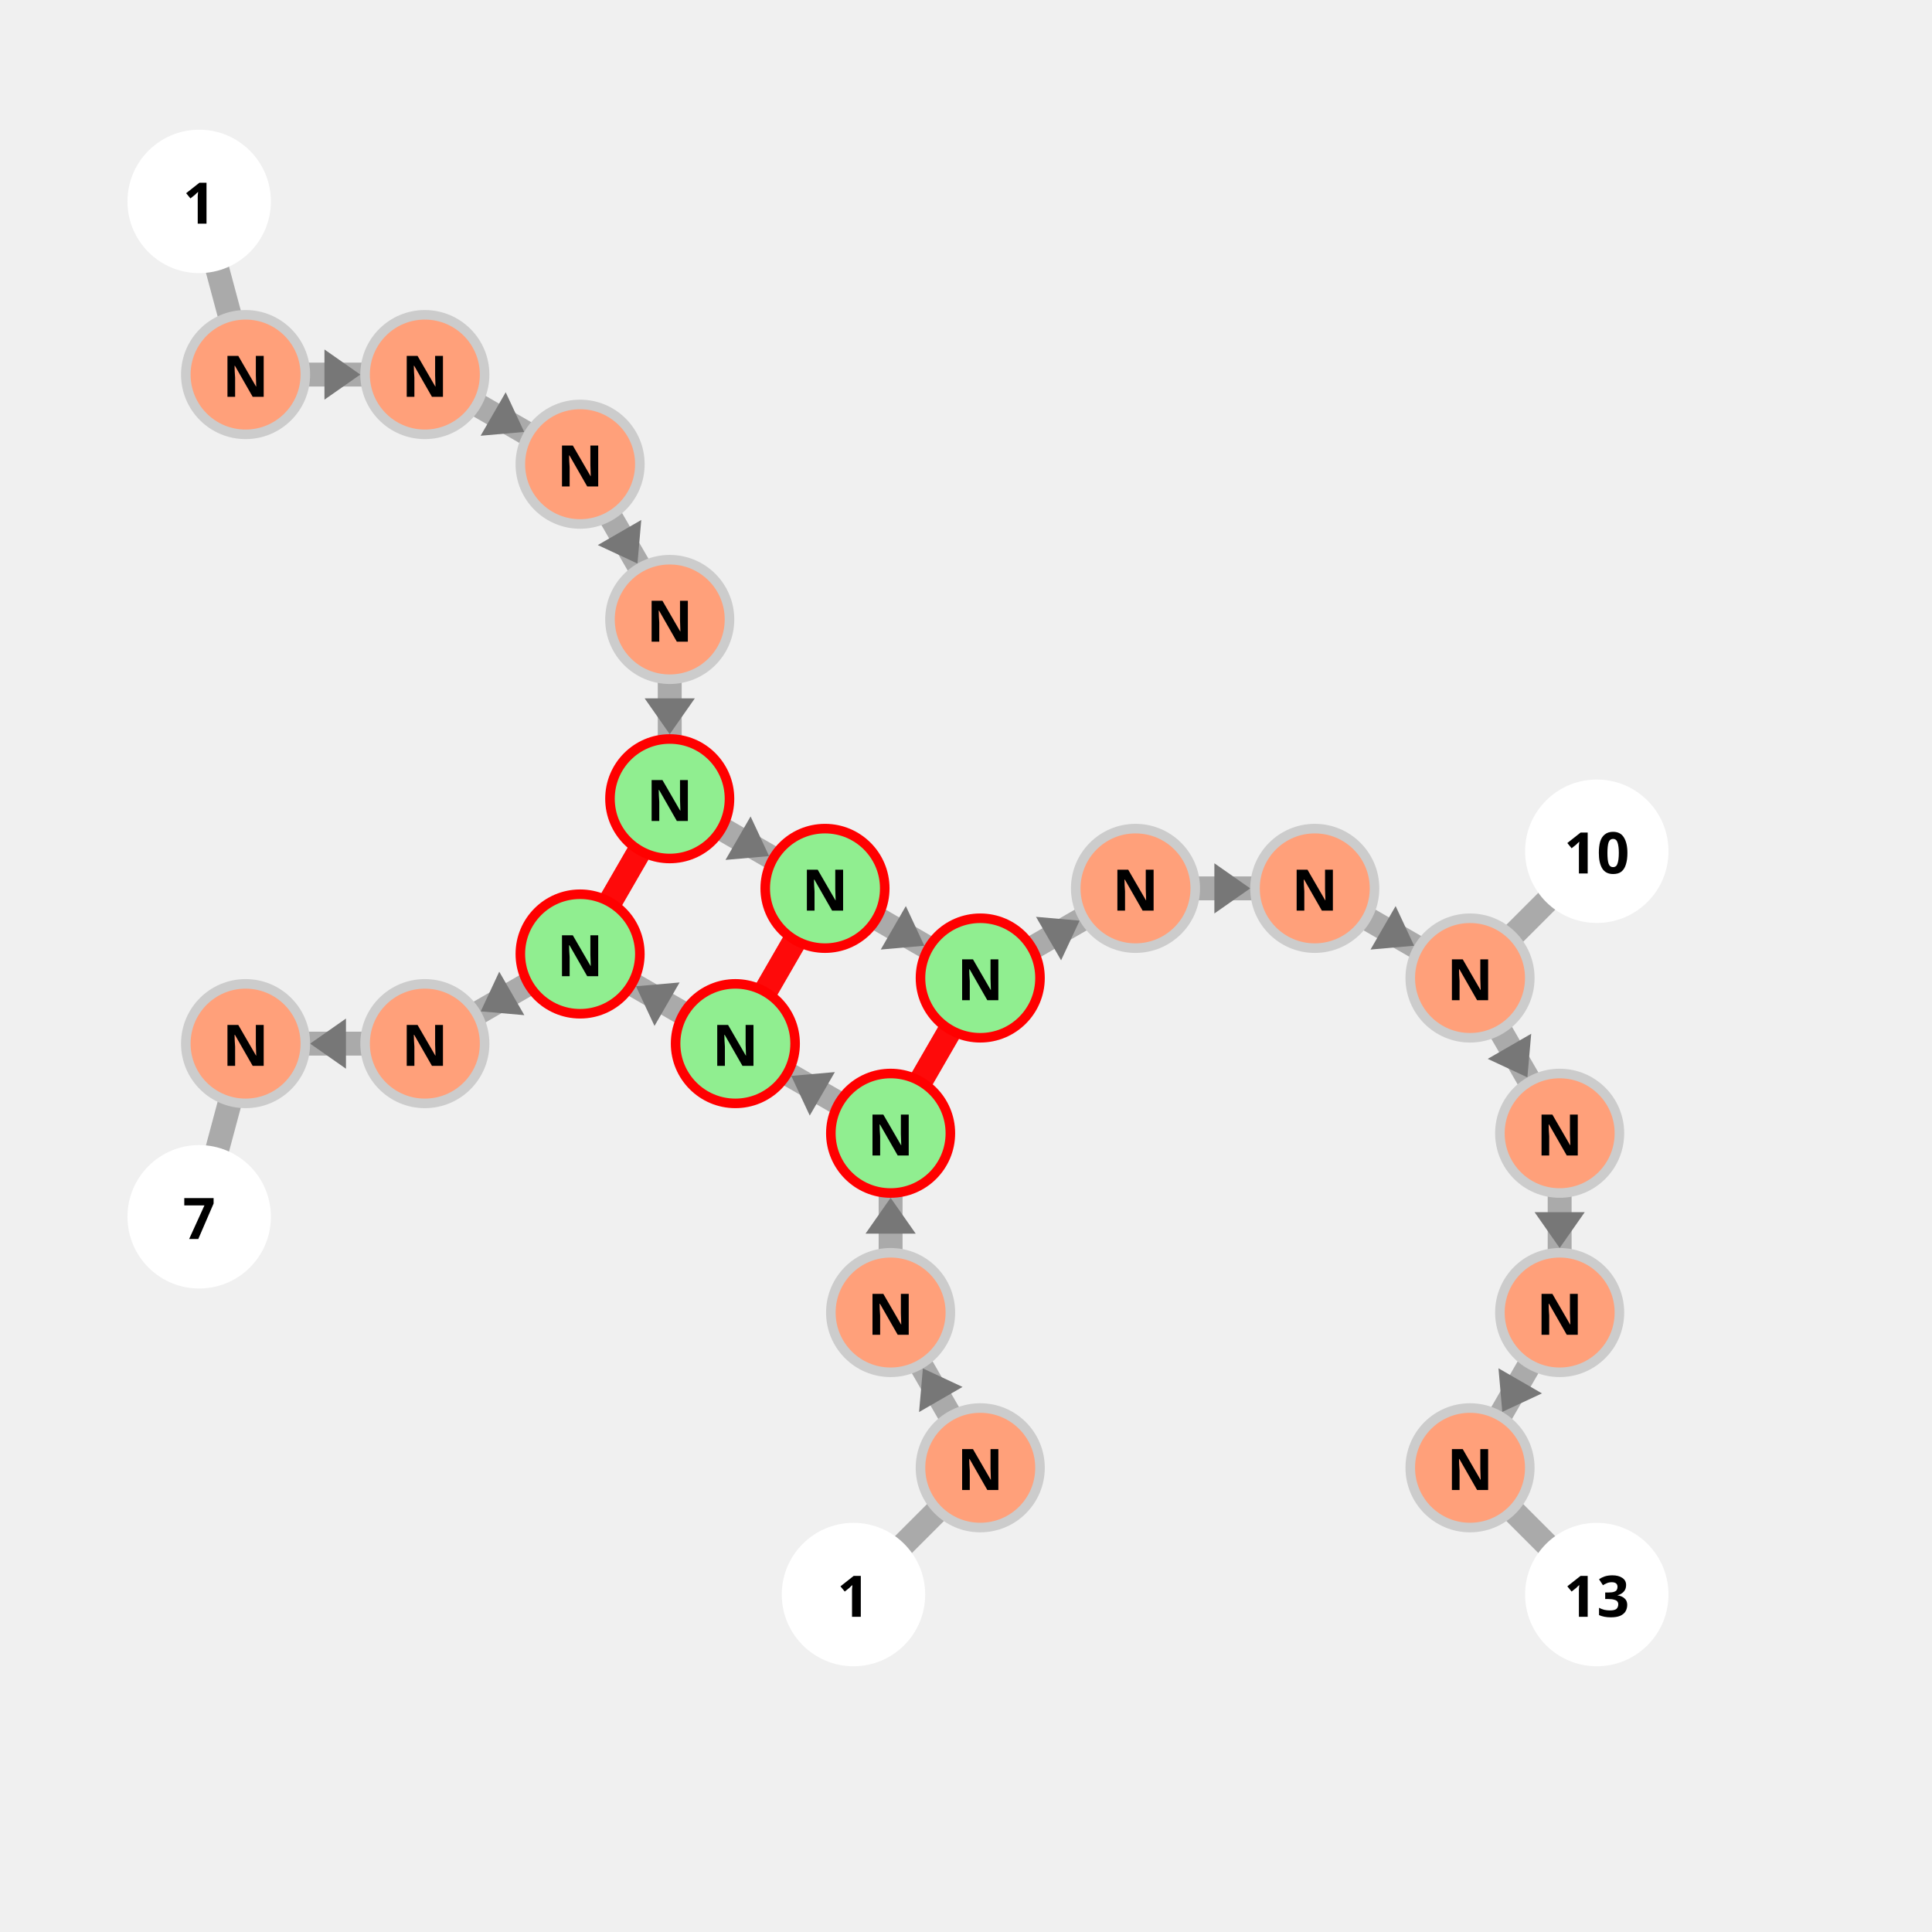
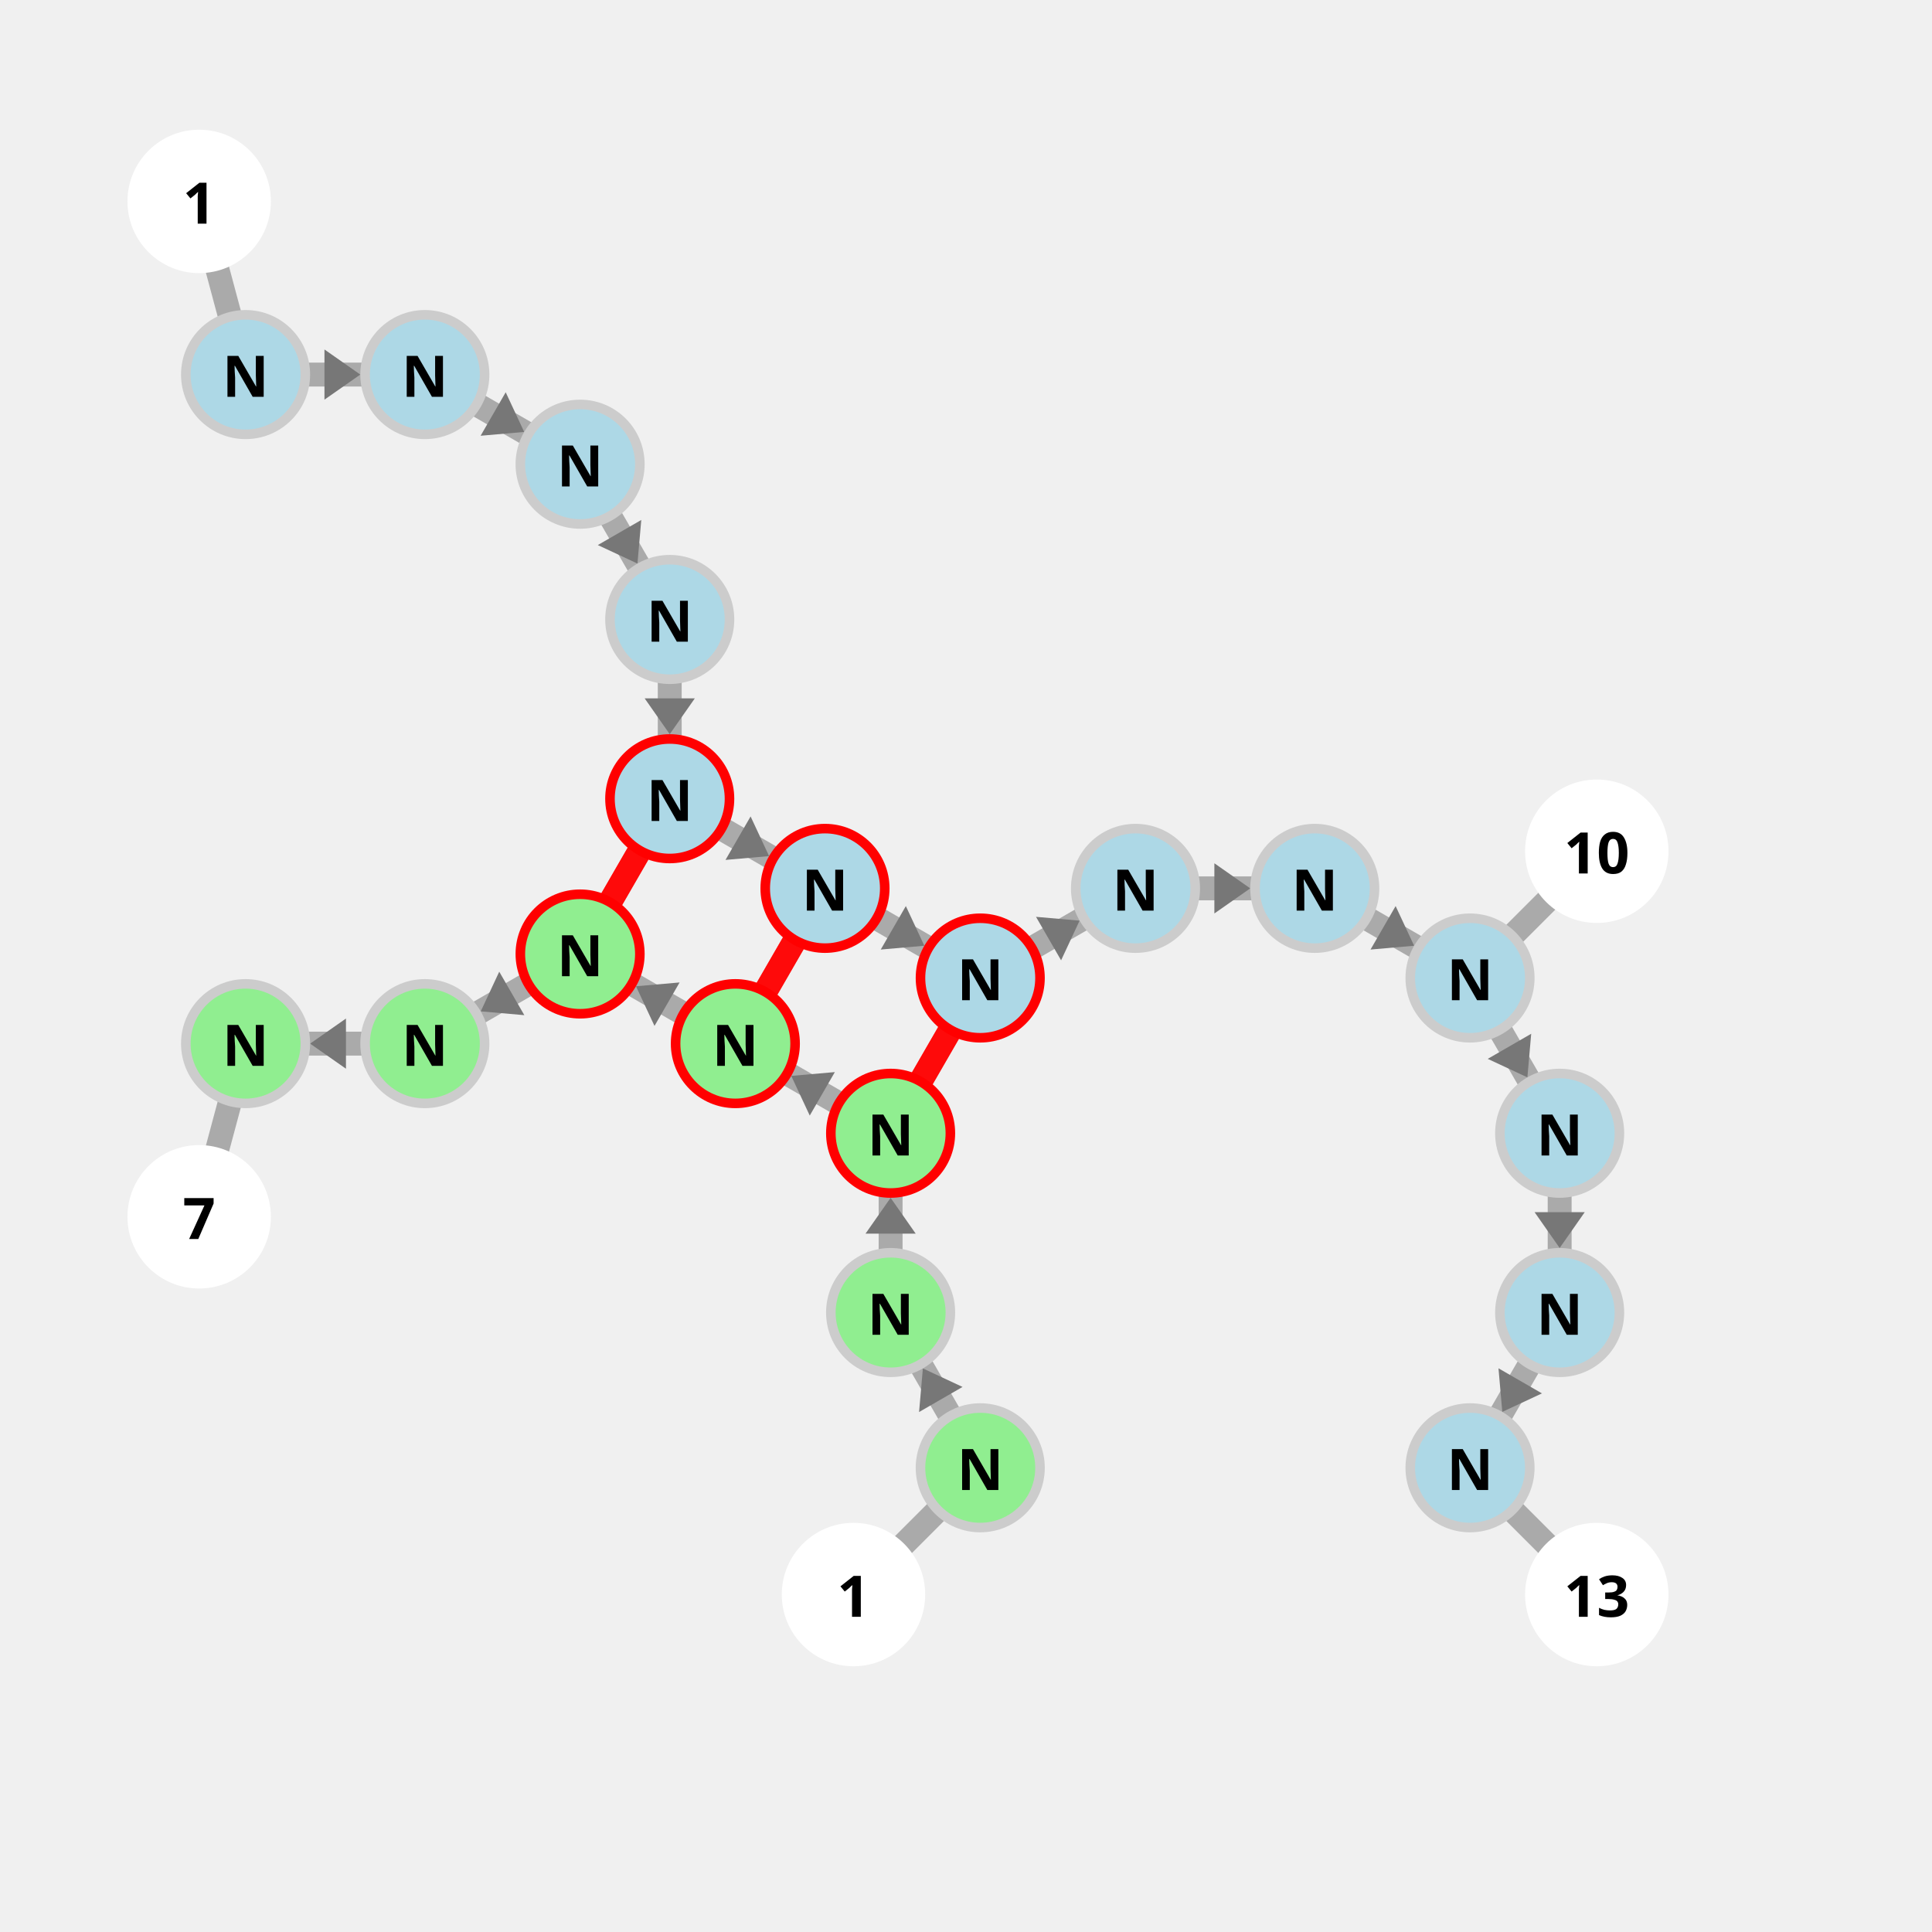
<svg xmlns="http://www.w3.org/2000/svg" viewBox="0 0 300 300">
  <style type="text/css">
 circle.fornac-node, polygon.fornac-node {
  stroke: #ccc;
  stroke-width: 0.8;
  opacity: 1;
  fill: white;
}

path.fornac-directionArrow {
  fill: #777;
  stroke: none;
  stroke-width: 0.8px;
}

g.fornac-plot {
    /* outline: 1px solid red; */
}

circle.fornac-node[base_type="a"] {
  fill: #dbdb8d;
}

circle.fornac-node[base_type="c"] {
  fill: #98df8a;
}

circle.fornac-node[base_type="g"] {
  fill: #ff9896;
}

circle.fornac-node[base_type="u"], circle.fornac-node[base_type="t"] {
  fill: #aec7e8;
}

.fornac-node &gt; text {
     pointer-events: none;
 }

circle.fornac-node[node_type="label"] {
    stroke: transparent;
    stroke-width: 0;
    fill: white;
    display: inline;
}

circle.fornac-node[node_type="protein"] {
    fill: gray;
    fill-opacity: 0.5;
    stroke-width: 4;
}

.fornac-selectedNode &gt; circle.fornac-node {
    stroke: red;
}

text.fornac-nodeLabel {
    font-weight: bold;
    font-family: Tahoma, Geneva, sans-serif;
    font-size: 0.4em;
    color: rgb(100,100,100);
    text-anchor: middle;
    alignment-baseline: middle;
    dominant-baseline: central;
    pointer-events: none;
    -webkit-touch-callout: none;
    -webkit-user-select: none;
    -khtml-user-select: none;
    -moz-user-select: none;
    -ms-user-select: none;
    user-select: none;
}

line.fornac-link {
  stroke: #999;
  stroke-opacity: 0.8;
  stroke-width: 2;
}

line.fornac-link[link_type="pseudoknot"] {
    stroke: red;
}

line.fornac-link[link_type="basepair"] {
  stroke: red;
}

line.fornac-link[link_type="intermolecule"] {
  stroke: blue;
}

line.fornac-link[link_type="chain_chain"] {
  stroke-dasharray: 3,3;
}

line.fornac-link[link_type="fake"] {
  stroke: green;
}

text.fornac-plotLabel {
    font-family: Tahoma, Geneva, sans-serif;
    font-weight: bolder;
    font-size: 1.2em;
    fill: rgba(200, 200, 200, 0.5);
    text-anchor: middle;
    alignment-baseline: central;
}

.fornac-transparent {
    fill: transparent;
    stroke-width: 0;
    stroke-opacity: 0;
    opacity: 0;
    visibility: hidden;
    pointer-events: none;
}

.fornac-dragLine {
  stroke: #999;
  stroke-width: 2;
  pointer-events: none;
}

.fornac-mouseEventHelper &gt; .extent {
  fill-opacity: .1;
  stroke: #fff;
  shape-rendering: crispEdges;
}

.d3-context-menu {
	position: absolute;
	display: none;
	background-color: #f2f2f2;
	border-radius: 4px;

	font-family: Arial, sans-serif;
	font-size: 14px;
	min-width: 150px;
	border: 1px solid #d4d4d4;

	z-index:1200;
}

.d3-context-menu ul {
	list-style-type: none;
	margin: 4px 0px;
	padding: 0px;
	cursor: default;
}

.d3-context-menu ul li {
	padding: 4px 16px;

	-webkit-touch-callout: none; /* iOS Safari */
	-webkit-user-select: none;   /* Chrome/Safari/Opera */
	-khtml-user-select: none;    /* Konqueror */
	-moz-user-select: none;      /* Firefox */
	-ms-user-select: none;       /* Internet Explorer/Edge */
	user-select: none;
}

.d3-context-menu ul li:hover {
	background-color: #4677f8;
	color: #fefefe;
}

.d3-context-menu-selected {
	background-color: #4677f8;
	color: #fefefe;
}

/*
	Header
*/

.d3-context-menu ul li.is-header
.d3-context-menu ul li.is-header:hover {
	background-color: #f2f2f2;
	color: #444;
	font-weight: bold;
	font-style: italic;
}

/*
	Disabled
*/

.d3-context-menu ul li.is-disabled
.d3-context-menu ul li.is-disabled:hover {
	background-color: #f2f2f2;
	color: #888;
	cursor: not-allowed;
}

/*
	Divider
*/

.d3-context-menu ul li.is-divider {
	padding: 0px 0px;
}

.d3-context-menu ul li.is-divider:hover {
	background-color: #f2f2f2;
}

.d3-context-menu ul hr {
	border: 0;
    height: 0;
    border-top: 1px solid rgba(0, 0, 0, 0.1);
    border-bottom: 1px solid rgba(255, 255, 255, 0.3);
}

/*# sourceMappingURL=fornac.css.map*/ 
</style>
  <g class="fornac-plot" transform="translate(-147.449,-127.4179)scale(1.855817,1.855817)">
    <g class="fornac-links">
      <line class="link fornac-link" x1="100" y1="100" x2="115" y2="100" link_type="backbone" pointer-events="all" />
      <line class="link fornac-link" x1="115" y1="100" x2="127.99" y2="107.5" link_type="backbone" pointer-events="all" />
      <line class="link fornac-link" x1="127.99" y1="107.5" x2="135.49" y2="120.49" link_type="backbone" pointer-events="all" />
      <line class="link fornac-link" x1="135.49" y1="135.49" x2="127.99" y2="148.481" link_type="basepair" pointer-events="all" />
      <line class="link fornac-link" x1="135.49" y1="120.49" x2="135.49" y2="135.49" link_type="backbone" pointer-events="all" />
      <line class="link fornac-link" x1="148.481" y1="142.99" x2="140.981" y2="155.981" link_type="basepair" pointer-events="all" />
      <line class="link fornac-link" x1="135.49" y1="135.49" x2="148.481" y2="142.99" link_type="backbone" pointer-events="all" />
      <line class="link fornac-link" x1="161.471" y1="150.49" x2="153.971" y2="163.481" link_type="basepair" pointer-events="all" />
      <line class="link fornac-link" x1="148.481" y1="142.99" x2="161.471" y2="150.49" link_type="backbone" pointer-events="all" />
      <line class="link fornac-link" x1="161.471" y1="150.49" x2="174.462" y2="142.99" link_type="backbone" pointer-events="all" />
      <line class="link fornac-link" x1="174.462" y1="142.99" x2="189.462" y2="142.99" link_type="backbone" pointer-events="all" />
      <line class="link fornac-link" x1="189.462" y1="142.99" x2="202.452" y2="150.49" link_type="backbone" pointer-events="all" />
      <line class="link fornac-link" x1="202.452" y1="150.49" x2="209.952" y2="163.481" link_type="backbone" pointer-events="all" />
      <line class="link fornac-link" x1="209.952" y1="163.481" x2="209.952" y2="178.481" link_type="backbone" pointer-events="all" />
      <line class="link fornac-link" x1="209.952" y1="178.481" x2="202.452" y2="191.471" link_type="backbone" pointer-events="all" />
      <line class="link fornac-link" x1="161.471" y1="191.471" x2="153.971" y2="178.481" link_type="backbone" pointer-events="all" />
      <line class="link fornac-link" x1="153.971" y1="163.481" x2="161.471" y2="150.49" link_type="basepair" pointer-events="all" />
      <line class="link fornac-link" x1="153.971" y1="178.481" x2="153.971" y2="163.481" link_type="backbone" pointer-events="all" />
      <line class="link fornac-link" x1="140.981" y1="155.981" x2="148.481" y2="142.99" link_type="basepair" pointer-events="all" />
      <line class="link fornac-link" x1="153.971" y1="163.481" x2="140.981" y2="155.981" link_type="backbone" pointer-events="all" />
      <line class="link fornac-link" x1="127.99" y1="148.481" x2="135.49" y2="135.49" link_type="basepair" pointer-events="all" />
      <line class="link fornac-link" x1="140.981" y1="155.981" x2="127.99" y2="148.481" link_type="backbone" pointer-events="all" />
      <line class="link fornac-link" x1="127.99" y1="148.481" x2="115" y2="155.981" link_type="backbone" pointer-events="all" />
      <line class="link fornac-link" x1="115" y1="155.981" x2="100" y2="155.981" link_type="backbone" pointer-events="all" />
      <line class="link fornac-link" x1="100" y1="100" x2="96.118" y2="85.511" link_type="label_link" pointer-events="all" />
      <line class="link fornac-link" x1="115" y1="100" x2="118.882" y2="85.511" link_type="label_link" pointer-events="all" style="display:none" />
      <line class="link fornac-link" x1="127.99" y1="107.5" x2="138.597" y2="96.893" link_type="label_link" pointer-events="all" style="display:none" />
      <line class="link fornac-link" x1="135.49" y1="120.49" x2="149.979" y2="116.608" link_type="label_link" pointer-events="all" style="display:none" />
      <line class="link fornac-link" x1="135.49" y1="135.49" x2="148.481" y2="127.99" link_type="label_link" pointer-events="all" style="display:none" />
      <line class="link fornac-link" x1="148.481" y1="142.99" x2="155.981" y2="130" link_type="label_link" pointer-events="all" style="display:none" />
      <line class="link fornac-link" x1="161.471" y1="150.49" x2="161.471" y2="135.49" link_type="label_link" pointer-events="all" style="display:none" />
      <line class="link fornac-link" x1="174.462" y1="142.99" x2="170.579" y2="128.501" link_type="label_link" pointer-events="all" style="display:none" />
      <line class="link fornac-link" x1="189.462" y1="142.99" x2="193.344" y2="128.501" link_type="label_link" pointer-events="all" style="display:none" />
      <line class="link fornac-link" x1="202.452" y1="150.49" x2="213.059" y2="139.884" link_type="label_link" pointer-events="all" />
      <line class="link fornac-link" x1="209.952" y1="163.481" x2="224.441" y2="159.598" link_type="label_link" pointer-events="all" style="display:none" />
      <line class="link fornac-link" x1="209.952" y1="178.481" x2="224.441" y2="182.363" link_type="label_link" pointer-events="all" style="display:none" />
      <line class="link fornac-link" x1="202.452" y1="191.471" x2="213.059" y2="202.078" link_type="label_link" pointer-events="all" />
      <line class="link fornac-link" x1="189.462" y1="198.971" x2="193.344" y2="213.46" link_type="label_link" pointer-events="all" style="display:none" />
      <line class="link fornac-link" x1="174.462" y1="198.971" x2="170.579" y2="213.46" link_type="label_link" pointer-events="all" style="display:none" />
      <line class="link fornac-link" x1="161.471" y1="191.471" x2="150.865" y2="202.078" link_type="label_link" pointer-events="all" />
      <line class="link fornac-link" x1="153.971" y1="178.481" x2="139.482" y2="182.363" link_type="label_link" pointer-events="all" style="display:none" />
      <line class="link fornac-link" x1="153.971" y1="163.481" x2="140.981" y2="170.981" link_type="label_link" pointer-events="all" style="display:none" />
      <line class="link fornac-link" x1="140.981" y1="155.981" x2="133.481" y2="168.971" link_type="label_link" pointer-events="all" style="display:none" />
      <line class="link fornac-link" x1="127.99" y1="148.481" x2="127.99" y2="163.481" link_type="label_link" pointer-events="all" style="display:none" />
      <line class="link fornac-link" x1="115" y1="155.981" x2="118.882" y2="170.47" link_type="label_link" pointer-events="all" style="display:none" />
      <line class="link fornac-link" x1="100" y1="155.981" x2="96.118" y2="170.47" link_type="label_link" pointer-events="all" />
    </g>
    <g class="fornac-nodes">
      <g class="gnode" struct_name="empty" transform="translate(100,100)" num="n1" rnum="n22">
        <path class="fornac-directionArrow" node_num="1" />
-         <circle class="fornac-node" node_type="nucleotide" node_num="1" r="5" style="fill: lightsalmon;" />
+         <circle class="fornac-node" node_type="nucleotide" node_num="1" r="5" style="fill: lightblue;" />
        <text class="fornac-nodeLabel" label_type="nucleotide">N</text>
      </g>
      <g class="gnode" struct_name="empty" transform="translate(115,100)" num="n2" rnum="n21">
        <path class="fornac-directionArrow" node_num="2" d="M-8.4,-2.1L-5.4,0L-8.4,2.1" />
-         <circle class="fornac-node" node_type="nucleotide" node_num="2" r="5" style="fill: lightsalmon;" />
+         <circle class="fornac-node" node_type="nucleotide" node_num="2" r="5" style="fill: lightblue;" />
        <text class="fornac-nodeLabel" label_type="nucleotide">N</text>
      </g>
      <g class="gnode" struct_name="empty" transform="translate(127.9904,107.5)" num="n3" rnum="n20">
        <path class="fornac-directionArrow" node_num="3" d="M-6.225,-6.019L-4.677,-2.7L-8.325,-2.381" />
-         <circle class="fornac-node" node_type="nucleotide" node_num="3" r="5" style="fill: lightsalmon;" />
+         <circle class="fornac-node" node_type="nucleotide" node_num="3" r="5" style="fill: lightblue;" />
        <text class="fornac-nodeLabel" label_type="nucleotide">N</text>
      </g>
      <g class="gnode" struct_name="empty" transform="translate(135.4904,120.4904)" num="n4" rnum="n19">
        <path class="fornac-directionArrow" node_num="4" d="M-2.381,-8.325L-2.7,-4.677L-6.019,-6.225" />
-         <circle class="fornac-node" node_type="nucleotide" node_num="4" r="5" style="fill: lightsalmon;" />
+         <circle class="fornac-node" node_type="nucleotide" node_num="4" r="5" style="fill: lightblue;" />
        <text class="fornac-nodeLabel" label_type="nucleotide">N</text>
      </g>
      <g class="gnode" struct_name="empty" transform="translate(135.4904,135.4904)" num="n5" rnum="n18">
        <path class="fornac-directionArrow" node_num="5" d="M2.1,-8.4L0,-5.4L-2.1,-8.4" />
-         <circle class="fornac-node" node_type="nucleotide" node_num="5" r="5" style="fill: lightgreen;stroke: red;" />
+         <circle class="fornac-node" node_type="nucleotide" node_num="5" r="5" style="fill: lightblue;stroke: red;" />
        <text class="fornac-nodeLabel" label_type="nucleotide">N</text>
      </g>
      <g class="gnode" struct_name="empty" transform="translate(148.4808,142.9904)" num="n6" rnum="n17">
        <path class="fornac-directionArrow" node_num="6" d="M-6.225,-6.019L-4.677,-2.7L-8.325,-2.381" />
-         <circle class="fornac-node" node_type="nucleotide" node_num="6" r="5" style="fill: lightgreen;stroke: red;" />
+         <circle class="fornac-node" node_type="nucleotide" node_num="6" r="5" style="fill: lightblue;stroke: red;" />
        <text class="fornac-nodeLabel" label_type="nucleotide">N</text>
      </g>
      <g class="gnode" struct_name="empty" transform="translate(161.4711,150.4904)" num="n7" rnum="n16">
        <path class="fornac-directionArrow" node_num="7" d="M-6.225,-6.019L-4.677,-2.7L-8.325,-2.381" />
-         <circle class="fornac-node" node_type="nucleotide" node_num="7" r="5" style="fill: lightgreen;stroke: red;" />
+         <circle class="fornac-node" node_type="nucleotide" node_num="7" r="5" style="fill: lightblue;stroke: red;" />
        <text class="fornac-nodeLabel" label_type="nucleotide">N</text>
      </g>
      <g class="gnode" struct_name="empty" transform="translate(174.4615,142.9904)" num="n8" rnum="n15">
        <path class="fornac-directionArrow" node_num="8" d="M-8.325,2.381L-4.677,2.7L-6.225,6.019" />
-         <circle class="fornac-node" node_type="nucleotide" node_num="8" r="5" style="fill: lightsalmon;" />
+         <circle class="fornac-node" node_type="nucleotide" node_num="8" r="5" style="fill: lightblue;" />
        <text class="fornac-nodeLabel" label_type="nucleotide">N</text>
      </g>
      <g class="gnode" struct_name="empty" transform="translate(189.4615,142.9904)" num="n9" rnum="n14">
        <path class="fornac-directionArrow" node_num="9" d="M-8.4,-2.1L-5.4,1.0231815394945444e-14L-8.4,2.1" />
-         <circle class="fornac-node" node_type="nucleotide" node_num="9" r="5" style="fill: lightsalmon;" />
+         <circle class="fornac-node" node_type="nucleotide" node_num="9" r="5" style="fill: lightblue;" />
        <text class="fornac-nodeLabel" label_type="nucleotide">N</text>
      </g>
      <g class="gnode" struct_name="empty" transform="translate(202.4519,150.4904)" num="n10" rnum="n13">
        <path class="fornac-directionArrow" node_num="10" d="M-6.225,-6.019L-4.677,-2.7L-8.325,-2.381" />
-         <circle class="fornac-node" node_type="nucleotide" node_num="10" r="5" style="fill: lightsalmon;" />
+         <circle class="fornac-node" node_type="nucleotide" node_num="10" r="5" style="fill: lightblue;" />
        <text class="fornac-nodeLabel" label_type="nucleotide">N</text>
      </g>
      <g class="gnode" struct_name="empty" transform="translate(209.9519,163.4808)" num="n11" rnum="n12">
        <path class="fornac-directionArrow" node_num="11" d="M-2.381,-8.325L-2.7,-4.677L-6.019,-6.225" />
-         <circle class="fornac-node" node_type="nucleotide" node_num="11" r="5" style="fill: lightsalmon;" />
+         <circle class="fornac-node" node_type="nucleotide" node_num="11" r="5" style="fill: lightblue;" />
        <text class="fornac-nodeLabel" label_type="nucleotide">N</text>
      </g>
      <g class="gnode" struct_name="empty" transform="translate(209.9519,178.4808)" num="n12" rnum="n11">
        <path class="fornac-directionArrow" node_num="12" d="M2.1,-8.4L-1.0231815394945444e-14,-5.4L-2.1,-8.4" />
-         <circle class="fornac-node" node_type="nucleotide" node_num="12" r="5" style="fill: lightsalmon;" />
+         <circle class="fornac-node" node_type="nucleotide" node_num="12" r="5" style="fill: lightblue;" />
        <text class="fornac-nodeLabel" label_type="nucleotide">N</text>
      </g>
      <g class="gnode" struct_name="empty" transform="translate(202.4519,191.4711)" num="n13" rnum="n10">
        <path class="fornac-directionArrow" node_num="13" d="M6.019,-6.225L2.7,-4.677L2.381,-8.325" />
-         <circle class="fornac-node" node_type="nucleotide" node_num="13" r="5" style="fill: lightsalmon;" />
+         <circle class="fornac-node" node_type="nucleotide" node_num="13" r="5" style="fill: lightblue;" />
        <text class="fornac-nodeLabel" label_type="nucleotide">N</text>
      </g>
      <g class="gnode" struct_name="empty" transform="translate(189.4615,198.9711)" num="n14" rnum="n9">
        <text class="fornac-nodeLabel" label_type="middle" />
      </g>
      <g class="gnode" struct_name="empty" transform="translate(174.4615,198.9711)" num="n15" rnum="n8">
        <text class="fornac-nodeLabel" label_type="middle" />
      </g>
      <g class="gnode" struct_name="empty" transform="translate(161.4711,191.4711)" num="n16" rnum="n7">
        <path class="fornac-directionArrow" node_num="16" />
-         <circle class="fornac-node" node_type="nucleotide" node_num="16" r="5" style="fill: lightsalmon;" />
+         <circle class="fornac-node" node_type="nucleotide" node_num="16" r="5" style="fill: lightgreen;" />
        <text class="fornac-nodeLabel" label_type="nucleotide">N</text>
      </g>
      <g class="gnode" struct_name="empty" transform="translate(153.9711,178.4808)" num="n17" rnum="n6">
        <path class="fornac-directionArrow" node_num="17" d="M2.381,8.325L2.7,4.677L6.019,6.225" />
-         <circle class="fornac-node" node_type="nucleotide" node_num="17" r="5" style="fill: lightsalmon;" />
+         <circle class="fornac-node" node_type="nucleotide" node_num="17" r="5" style="fill: lightgreen;" />
        <text class="fornac-nodeLabel" label_type="nucleotide">N</text>
      </g>
      <g class="gnode" struct_name="empty" transform="translate(153.9711,163.4808)" num="n18" rnum="n5">
        <path class="fornac-directionArrow" node_num="18" d="M-2.1,8.4L2.0463630789890888e-14,5.4L2.1,8.4" />
        <circle class="fornac-node" node_type="nucleotide" node_num="18" r="5" style="fill: lightgreen;stroke: red;" />
        <text class="fornac-nodeLabel" label_type="nucleotide">N</text>
      </g>
      <g class="gnode" struct_name="empty" transform="translate(140.9808,155.9808)" num="n19" rnum="n4">
        <path class="fornac-directionArrow" node_num="19" d="M6.225,6.019L4.677,2.7L8.325,2.381" />
        <circle class="fornac-node" node_type="nucleotide" node_num="19" r="5" style="fill: lightgreen;stroke: red;" />
        <text class="fornac-nodeLabel" label_type="nucleotide">N</text>
      </g>
      <g class="gnode" struct_name="empty" transform="translate(127.9904,148.4808)" num="n20" rnum="n3">
        <path class="fornac-directionArrow" node_num="20" d="M6.225,6.019L4.677,2.7L8.325,2.381" />
        <circle class="fornac-node" node_type="nucleotide" node_num="20" r="5" style="fill: lightgreen;stroke: red;" />
        <text class="fornac-nodeLabel" label_type="nucleotide">N</text>
      </g>
      <g class="gnode" struct_name="empty" transform="translate(115,155.9808)" num="n21" rnum="n2">
        <path class="fornac-directionArrow" node_num="21" d="M8.325,-2.381L4.677,-2.7L6.225,-6.019" />
-         <circle class="fornac-node" node_type="nucleotide" node_num="21" r="5" style="fill: lightsalmon;" />
+         <circle class="fornac-node" node_type="nucleotide" node_num="21" r="5" style="fill: lightgreen;" />
        <text class="fornac-nodeLabel" label_type="nucleotide">N</text>
      </g>
      <g class="gnode" struct_name="empty" transform="translate(100,155.9808)" num="n22" rnum="n1">
        <path class="fornac-directionArrow" node_num="22" d="M8.4,2.1L5.4,-3.069544618483633e-14L8.4,-2.1" />
-         <circle class="fornac-node" node_type="nucleotide" node_num="22" r="5" style="fill: lightsalmon;" />
+         <circle class="fornac-node" node_type="nucleotide" node_num="22" r="5" style="fill: lightgreen;" />
        <text class="fornac-nodeLabel" label_type="nucleotide">N</text>
      </g>
      <g class="gnode" struct_name="empty" transform="translate(96.11771,85.51111)" num="n-1" rnum="n24">
        <circle class="fornac-node" r="6" node_type="label" node_num="-1" />
        <text class="fornac-nodeLabel" label_type="label">1</text>
      </g>
      <g class="gnode" struct_name="empty" transform="translate(118.8823,85.51111)" num="n-1" rnum="n24" style="display:none">
        <circle class="fornac-node" r="6" node_type="label" node_num="-1" />
        <text class="fornac-nodeLabel" label_type="label">0</text>
      </g>
      <g class="gnode" struct_name="empty" transform="translate(138.597,96.8934)" num="n-1" rnum="n24" style="display:none">
        <circle class="fornac-node" r="6" node_type="label" node_num="-1" />
        <text class="fornac-nodeLabel" label_type="label">0</text>
      </g>
      <g class="gnode" struct_name="empty" transform="translate(149.9793,116.6081)" num="n-1" rnum="n24" style="display:none">
        <circle class="fornac-node" r="6" node_type="label" node_num="-1" />
        <text class="fornac-nodeLabel" label_type="label">0</text>
      </g>
      <g class="gnode" struct_name="empty" transform="translate(148.4808,127.9904)" num="n-1" rnum="n24" style="display:none">
        <circle class="fornac-node" r="6" node_type="label" node_num="-1" />
        <text class="fornac-nodeLabel" label_type="label">0</text>
      </g>
      <g class="gnode" struct_name="empty" transform="translate(155.9808,130)" num="n-1" rnum="n24" style="display:none">
        <circle class="fornac-node" r="6" node_type="label" node_num="-1" />
        <text class="fornac-nodeLabel" label_type="label">0</text>
      </g>
      <g class="gnode" struct_name="empty" transform="translate(161.4711,135.4904)" num="n-1" rnum="n24" style="display:none">
        <circle class="fornac-node" r="6" node_type="label" node_num="-1" />
        <text class="fornac-nodeLabel" label_type="label">0</text>
      </g>
      <g class="gnode" struct_name="empty" transform="translate(170.5792,128.5015)" num="n-1" rnum="n24" style="display:none">
        <circle class="fornac-node" r="6" node_type="label" node_num="-1" />
        <text class="fornac-nodeLabel" label_type="label">0</text>
      </g>
      <g class="gnode" struct_name="empty" transform="translate(193.3438,128.5015)" num="n-1" rnum="n24" style="display:none">
        <circle class="fornac-node" r="6" node_type="label" node_num="-1" />
        <text class="fornac-nodeLabel" label_type="label">0</text>
      </g>
      <g class="gnode" struct_name="empty" transform="translate(213.0585,139.8838)" num="n-1" rnum="n24">
        <circle class="fornac-node" r="6" node_type="label" node_num="-1" />
        <text class="fornac-nodeLabel" label_type="label">10</text>
      </g>
      <g class="gnode" struct_name="empty" transform="translate(224.4408,159.5985)" num="n-1" rnum="n24" style="display:none">
        <circle class="fornac-node" r="6" node_type="label" node_num="-1" />
        <text class="fornac-nodeLabel" label_type="label">0</text>
      </g>
      <g class="gnode" struct_name="empty" transform="translate(224.4408,182.363)" num="n-1" rnum="n24" style="display:none">
        <circle class="fornac-node" r="6" node_type="label" node_num="-1" />
        <text class="fornac-nodeLabel" label_type="label">0</text>
      </g>
      <g class="gnode" struct_name="empty" transform="translate(213.0585,202.0777)" num="n-1" rnum="n24">
        <circle class="fornac-node" r="6" node_type="label" node_num="-1" />
        <text class="fornac-nodeLabel" label_type="label">13</text>
      </g>
      <g class="gnode" struct_name="empty" transform="translate(193.3438,213.46)" num="n-1" rnum="n24" style="display:none">
        <circle class="fornac-node" r="6" node_type="label" node_num="-1" />
        <text class="fornac-nodeLabel" label_type="label">0</text>
      </g>
      <g class="gnode" struct_name="empty" transform="translate(170.5792,213.46)" num="n-1" rnum="n24" style="display:none">
        <circle class="fornac-node" r="6" node_type="label" node_num="-1" />
        <text class="fornac-nodeLabel" label_type="label">0</text>
      </g>
      <g class="gnode" struct_name="empty" transform="translate(150.8645,202.0777)" num="n-1" rnum="n24">
        <circle class="fornac-node" r="6" node_type="label" node_num="-1" />
        <text class="fornac-nodeLabel" label_type="label">1</text>
      </g>
      <g class="gnode" struct_name="empty" transform="translate(139.4823,182.363)" num="n-1" rnum="n24" style="display:none">
        <circle class="fornac-node" r="6" node_type="label" node_num="-1" />
        <text class="fornac-nodeLabel" label_type="label">0</text>
      </g>
      <g class="gnode" struct_name="empty" transform="translate(140.9808,170.9808)" num="n-1" rnum="n24" style="display:none">
        <circle class="fornac-node" r="6" node_type="label" node_num="-1" />
        <text class="fornac-nodeLabel" label_type="label">0</text>
      </g>
      <g class="gnode" struct_name="empty" transform="translate(133.4808,168.9711)" num="n-1" rnum="n24" style="display:none">
        <circle class="fornac-node" r="6" node_type="label" node_num="-1" />
        <text class="fornac-nodeLabel" label_type="label">0</text>
      </g>
      <g class="gnode" struct_name="empty" transform="translate(127.9904,163.4808)" num="n-1" rnum="n24" style="display:none">
        <circle class="fornac-node" r="6" node_type="label" node_num="-1" />
        <text class="fornac-nodeLabel" label_type="label">0</text>
      </g>
      <g class="gnode" struct_name="empty" transform="translate(118.8823,170.4696)" num="n-1" rnum="n24" style="display:none">
        <circle class="fornac-node" r="6" node_type="label" node_num="-1" />
        <text class="fornac-nodeLabel" label_type="label">0</text>
      </g>
      <g class="gnode" struct_name="empty" transform="translate(96.11771,170.4696)" num="n-1" rnum="n24">
        <circle class="fornac-node" r="6" node_type="label" node_num="-1" />
        <text class="fornac-nodeLabel" label_type="label">7</text>
      </g>
      <g class="gnode" transform="translate(138.2356,145.7356)" num="n-1" rnum="n24">
        <text class="fornac-nodeLabel" label_type="middle" />
      </g>
      <g class="gnode" transform="translate(151.226,153.2356)" num="n-1" rnum="n24">
        <text class="fornac-nodeLabel" label_type="middle" />
      </g>
      <g class="gnode" transform="translate(100,155.9808)" num="n-3" rnum="n26">
        <text class="fornac-nodeLabel" label_type="middle" />
      </g>
      <g class="gnode" transform="translate(100,100)" num="n-2" rnum="n25">
        <text class="fornac-nodeLabel" label_type="middle" />
      </g>
      <g class="gnode" transform="translate(119.6202,127.9904)" num="n-1" rnum="n24">
        <text class="fornac-nodeLabel" label_type="middle" />
      </g>
      <g class="gnode" transform="translate(181.9615,170.9808)" num="n-1" rnum="n24">
        <text class="fornac-nodeLabel" label_type="middle" />
      </g>
    </g>
  </g>
</svg>
